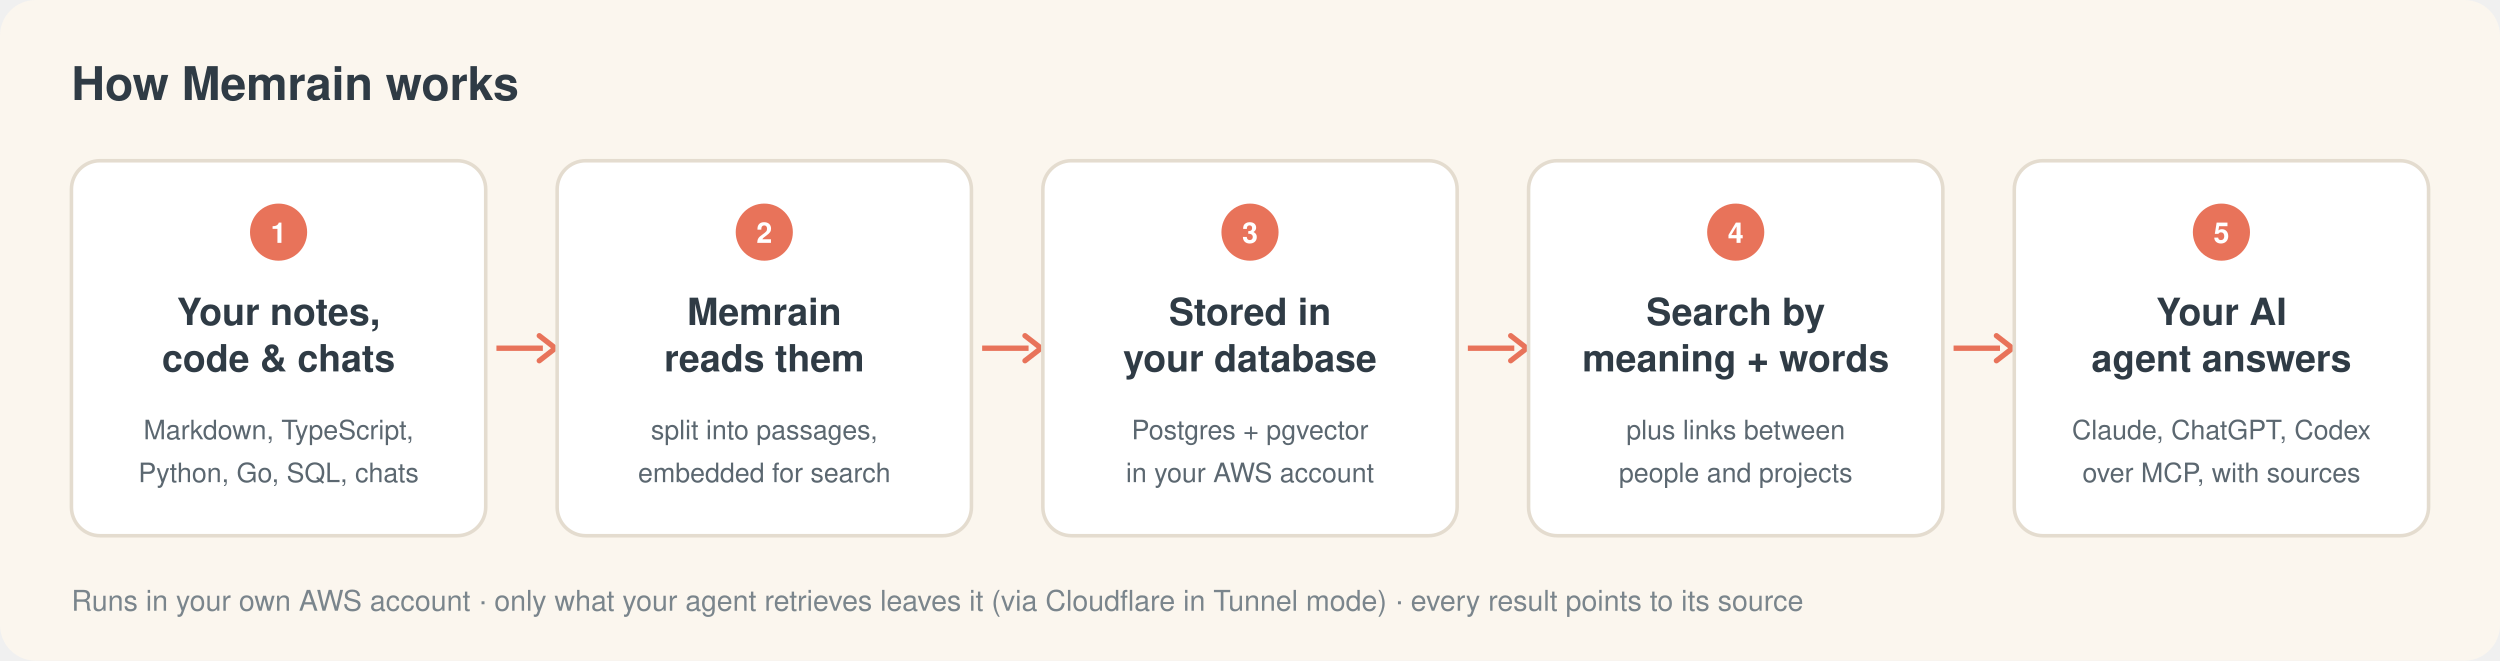
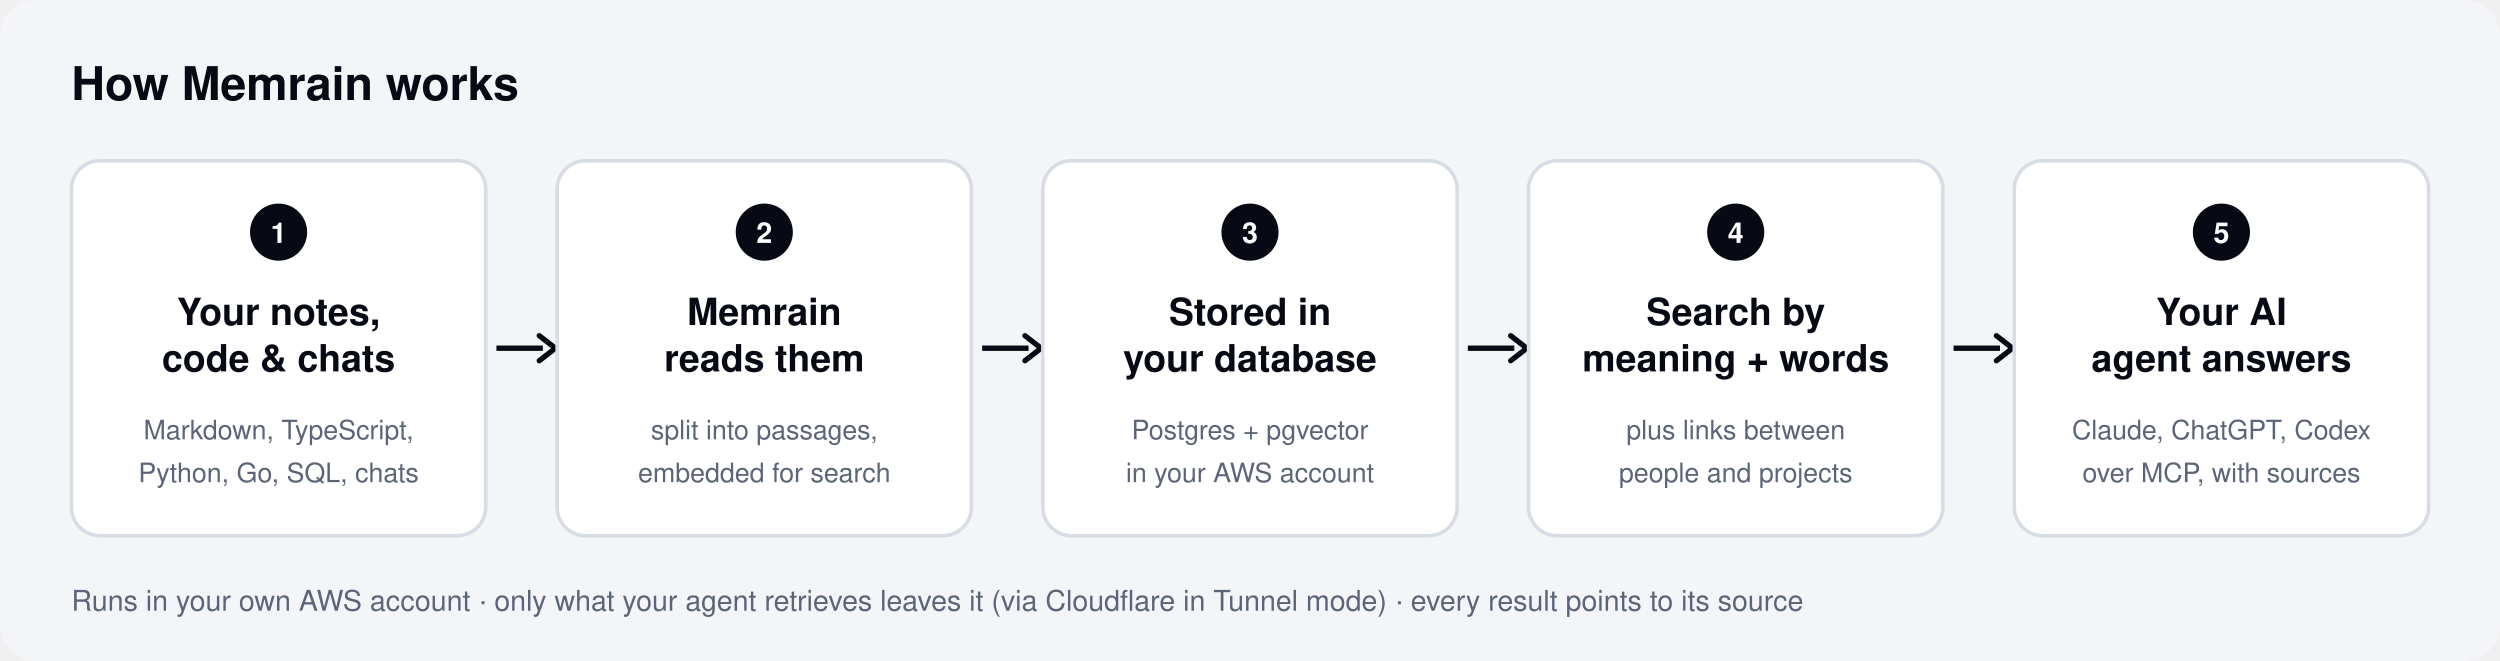
<svg xmlns="http://www.w3.org/2000/svg" viewBox="0 0 1400 370" width="1400" height="370" font-family="-apple-system,BlinkMacSystemFont,Segoe UI,Helvetica,Arial,sans-serif" role="img" aria-label="How Memrain works: your notes, code and chats are read once, stored in your own Postgres, searched by meaning and keywords, and handed to your AI agent with sources.">
-   <rect width="1400" height="370" rx="20" fill="#FBF6EE" />
-   <text x="40" y="56" font-size="26" font-weight="700" fill="#2F3B45">How Memrain works</text>
-   <rect x="40" y="90" width="232" height="210" rx="16" fill="#FFFFFF" stroke="#E4DCCF" stroke-width="2" />
-   <circle cx="156" cy="130" r="16" fill="#E8735A" />
+   <rect width="1400" height="370" rx="20" fill="#F4F5F8" />
+   <text x="40" y="56" font-size="26" font-weight="700" fill="#070A14">How Memrain works</text>
+   <rect x="40" y="90" width="232" height="210" rx="16" fill="#FFFFFF" stroke="#D8DCE4" stroke-width="2" />
+   <circle cx="156" cy="130" r="16" fill="#070A14" />
  <text x="156" y="136" text-anchor="middle" font-size="16" font-weight="700" fill="#FFFFFF">1</text>
-   <text x="156" y="182" text-anchor="middle" font-size="21" font-weight="700" fill="#2F3B45">Your notes,</text>
-   <text x="156" y="208" text-anchor="middle" font-size="21" font-weight="700" fill="#2F3B45">code &amp; chats</text>
-   <text x="156" y="246" text-anchor="middle" font-size="15" fill="#5B6770">Markdown, TypeScript,</text>
-   <text x="156" y="270" text-anchor="middle" font-size="15" fill="#5B6770">Python, Go, SQL, chats</text>
-   <path d="M278 195 h26" stroke="#E8735A" stroke-width="3" fill="none" />
-   <path d="M302 188 l9 7 l-9 7" stroke="#E8735A" stroke-width="3" fill="none" stroke-linecap="round" stroke-linejoin="round" />
-   <rect x="312" y="90" width="232" height="210" rx="16" fill="#FFFFFF" stroke="#E4DCCF" stroke-width="2" />
-   <circle cx="428" cy="130" r="16" fill="#E8735A" />
+   <text x="156" y="182" text-anchor="middle" font-size="21" font-weight="700" fill="#070A14">Your notes,</text>
+   <text x="156" y="208" text-anchor="middle" font-size="21" font-weight="700" fill="#070A14">code &amp; chats</text>
+   <text x="156" y="246" text-anchor="middle" font-size="15" fill="#5B6478">Markdown, TypeScript,</text>
+   <text x="156" y="270" text-anchor="middle" font-size="15" fill="#5B6478">Python, Go, SQL, chats</text>
+   <path d="M278 195 h26" stroke="#070A14" stroke-width="3" fill="none" />
+   <path d="M302 188 l9 7 l-9 7" stroke="#070A14" stroke-width="3" fill="none" stroke-linecap="round" stroke-linejoin="round" />
+   <rect x="312" y="90" width="232" height="210" rx="16" fill="#FFFFFF" stroke="#D8DCE4" stroke-width="2" />
+   <circle cx="428" cy="130" r="16" fill="#070A14" />
  <text x="428" y="136" text-anchor="middle" font-size="16" font-weight="700" fill="#FFFFFF">2</text>
-   <text x="428" y="182" text-anchor="middle" font-size="21" font-weight="700" fill="#2F3B45">Memrain</text>
-   <text x="428" y="208" text-anchor="middle" font-size="21" font-weight="700" fill="#2F3B45">reads them</text>
-   <text x="428" y="246" text-anchor="middle" font-size="15" fill="#5B6770">split into passages,</text>
-   <text x="428" y="270" text-anchor="middle" font-size="15" fill="#5B6770">embedded for search</text>
-   <path d="M550 195 h26" stroke="#E8735A" stroke-width="3" fill="none" />
-   <path d="M574 188 l9 7 l-9 7" stroke="#E8735A" stroke-width="3" fill="none" stroke-linecap="round" stroke-linejoin="round" />
-   <rect x="584" y="90" width="232" height="210" rx="16" fill="#FFFFFF" stroke="#E4DCCF" stroke-width="2" />
-   <circle cx="700" cy="130" r="16" fill="#E8735A" />
+   <text x="428" y="182" text-anchor="middle" font-size="21" font-weight="700" fill="#070A14">Memrain</text>
+   <text x="428" y="208" text-anchor="middle" font-size="21" font-weight="700" fill="#070A14">reads them</text>
+   <text x="428" y="246" text-anchor="middle" font-size="15" fill="#5B6478">split into passages,</text>
+   <text x="428" y="270" text-anchor="middle" font-size="15" fill="#5B6478">embedded for search</text>
+   <path d="M550 195 h26" stroke="#070A14" stroke-width="3" fill="none" />
+   <path d="M574 188 l9 7 l-9 7" stroke="#070A14" stroke-width="3" fill="none" stroke-linecap="round" stroke-linejoin="round" />
+   <rect x="584" y="90" width="232" height="210" rx="16" fill="#FFFFFF" stroke="#D8DCE4" stroke-width="2" />
+   <circle cx="700" cy="130" r="16" fill="#070A14" />
  <text x="700" y="136" text-anchor="middle" font-size="16" font-weight="700" fill="#FFFFFF">3</text>
-   <text x="700" y="182" text-anchor="middle" font-size="21" font-weight="700" fill="#2F3B45">Stored in</text>
-   <text x="700" y="208" text-anchor="middle" font-size="21" font-weight="700" fill="#2F3B45">your database</text>
-   <text x="700" y="246" text-anchor="middle" font-size="15" fill="#5B6770">Postgres + pgvector</text>
-   <text x="700" y="270" text-anchor="middle" font-size="15" fill="#5B6770">in your AWS account</text>
-   <path d="M822 195 h26" stroke="#E8735A" stroke-width="3" fill="none" />
-   <path d="M846 188 l9 7 l-9 7" stroke="#E8735A" stroke-width="3" fill="none" stroke-linecap="round" stroke-linejoin="round" />
-   <rect x="856" y="90" width="232" height="210" rx="16" fill="#FFFFFF" stroke="#E4DCCF" stroke-width="2" />
-   <circle cx="972" cy="130" r="16" fill="#E8735A" />
+   <text x="700" y="182" text-anchor="middle" font-size="21" font-weight="700" fill="#070A14">Stored in</text>
+   <text x="700" y="208" text-anchor="middle" font-size="21" font-weight="700" fill="#070A14">your database</text>
+   <text x="700" y="246" text-anchor="middle" font-size="15" fill="#5B6478">Postgres + pgvector</text>
+   <text x="700" y="270" text-anchor="middle" font-size="15" fill="#5B6478">in your AWS account</text>
+   <path d="M822 195 h26" stroke="#070A14" stroke-width="3" fill="none" />
+   <path d="M846 188 l9 7 l-9 7" stroke="#070A14" stroke-width="3" fill="none" stroke-linecap="round" stroke-linejoin="round" />
+   <rect x="856" y="90" width="232" height="210" rx="16" fill="#FFFFFF" stroke="#D8DCE4" stroke-width="2" />
+   <circle cx="972" cy="130" r="16" fill="#070A14" />
  <text x="972" y="136" text-anchor="middle" font-size="16" font-weight="700" fill="#FFFFFF">4</text>
-   <text x="972" y="182" text-anchor="middle" font-size="21" font-weight="700" fill="#2F3B45">Search by</text>
-   <text x="972" y="208" text-anchor="middle" font-size="21" font-weight="700" fill="#2F3B45">meaning + words</text>
-   <text x="972" y="246" text-anchor="middle" font-size="15" fill="#5B6770">plus links between</text>
-   <text x="972" y="270" text-anchor="middle" font-size="15" fill="#5B6770">people and projects</text>
-   <path d="M1094 195 h26" stroke="#E8735A" stroke-width="3" fill="none" />
-   <path d="M1118 188 l9 7 l-9 7" stroke="#E8735A" stroke-width="3" fill="none" stroke-linecap="round" stroke-linejoin="round" />
-   <rect x="1128" y="90" width="232" height="210" rx="16" fill="#FFFFFF" stroke="#E4DCCF" stroke-width="2" />
-   <circle cx="1244" cy="130" r="16" fill="#E8735A" />
+   <text x="972" y="182" text-anchor="middle" font-size="21" font-weight="700" fill="#070A14">Search by</text>
+   <text x="972" y="208" text-anchor="middle" font-size="21" font-weight="700" fill="#070A14">meaning + words</text>
+   <text x="972" y="246" text-anchor="middle" font-size="15" fill="#5B6478">plus links between</text>
+   <text x="972" y="270" text-anchor="middle" font-size="15" fill="#5B6478">people and projects</text>
+   <path d="M1094 195 h26" stroke="#070A14" stroke-width="3" fill="none" />
+   <path d="M1118 188 l9 7 l-9 7" stroke="#070A14" stroke-width="3" fill="none" stroke-linecap="round" stroke-linejoin="round" />
+   <rect x="1128" y="90" width="232" height="210" rx="16" fill="#FFFFFF" stroke="#D8DCE4" stroke-width="2" />
+   <circle cx="1244" cy="130" r="16" fill="#070A14" />
  <text x="1244" y="136" text-anchor="middle" font-size="16" font-weight="700" fill="#FFFFFF">5</text>
-   <text x="1244" y="182" text-anchor="middle" font-size="21" font-weight="700" fill="#2F3B45">Your AI</text>
-   <text x="1244" y="208" text-anchor="middle" font-size="21" font-weight="700" fill="#2F3B45">agent answers</text>
-   <text x="1244" y="246" text-anchor="middle" font-size="15" fill="#5B6770">Claude, ChatGPT, Codex</text>
-   <text x="1244" y="270" text-anchor="middle" font-size="15" fill="#5B6770">over MCP, with sources</text>
-   <text x="40" y="342" font-size="16" fill="#7A858C">Runs in your own AWS account · only what your agent retrieves leaves it (via Cloudflare in Tunnel mode) · every result points to its source</text>
+   <text x="1244" y="182" text-anchor="middle" font-size="21" font-weight="700" fill="#070A14">Your AI</text>
+   <text x="1244" y="208" text-anchor="middle" font-size="21" font-weight="700" fill="#070A14">agent answers</text>
+   <text x="1244" y="246" text-anchor="middle" font-size="15" fill="#5B6478">Claude, ChatGPT, Codex</text>
+   <text x="1244" y="270" text-anchor="middle" font-size="15" fill="#5B6478">over MCP, with sources</text>
+   <text x="40" y="342" font-size="16" fill="#5B6478">Runs in your own AWS account · only what your agent retrieves leaves it (via Cloudflare in Tunnel mode) · every result points to its source</text>
</svg>
